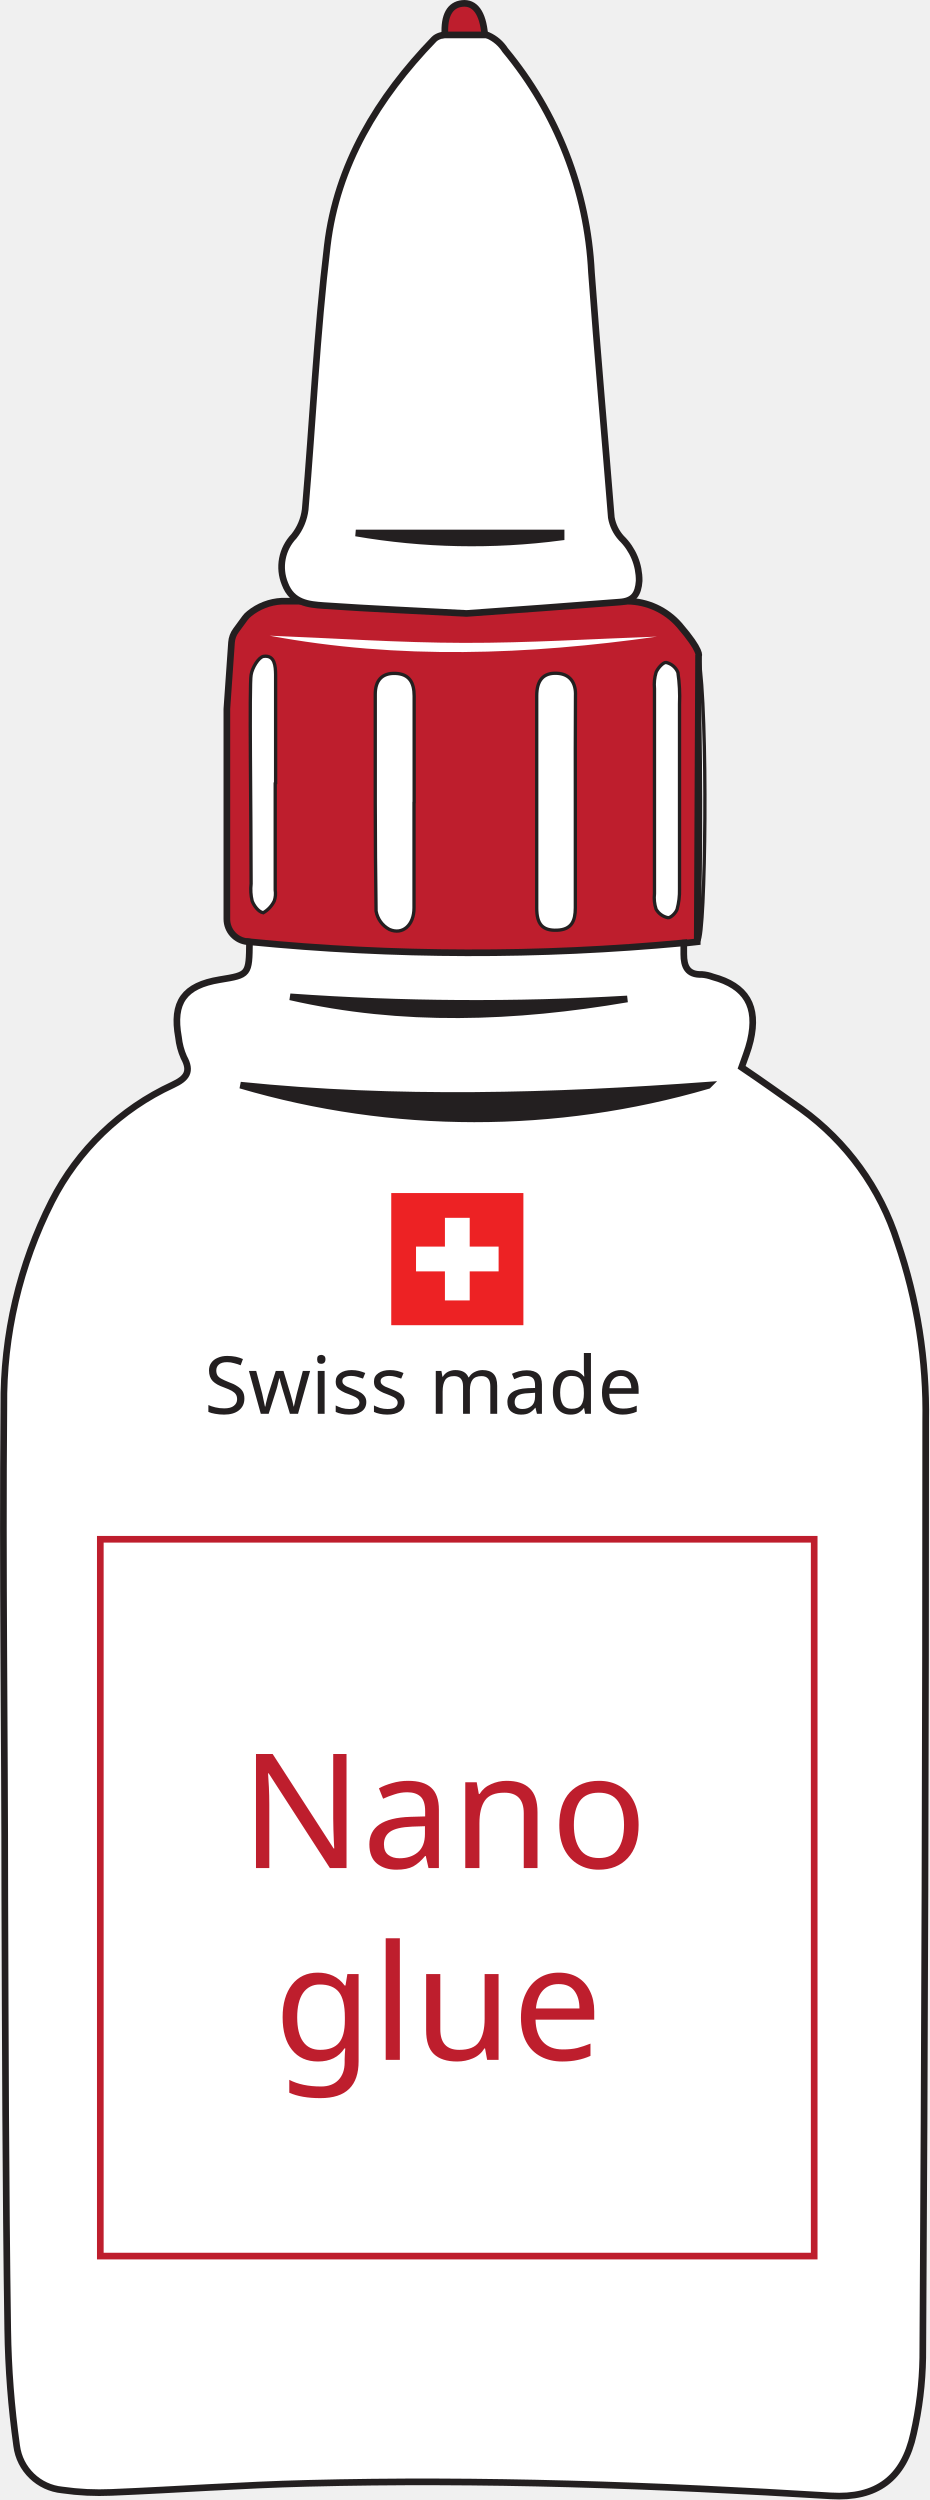
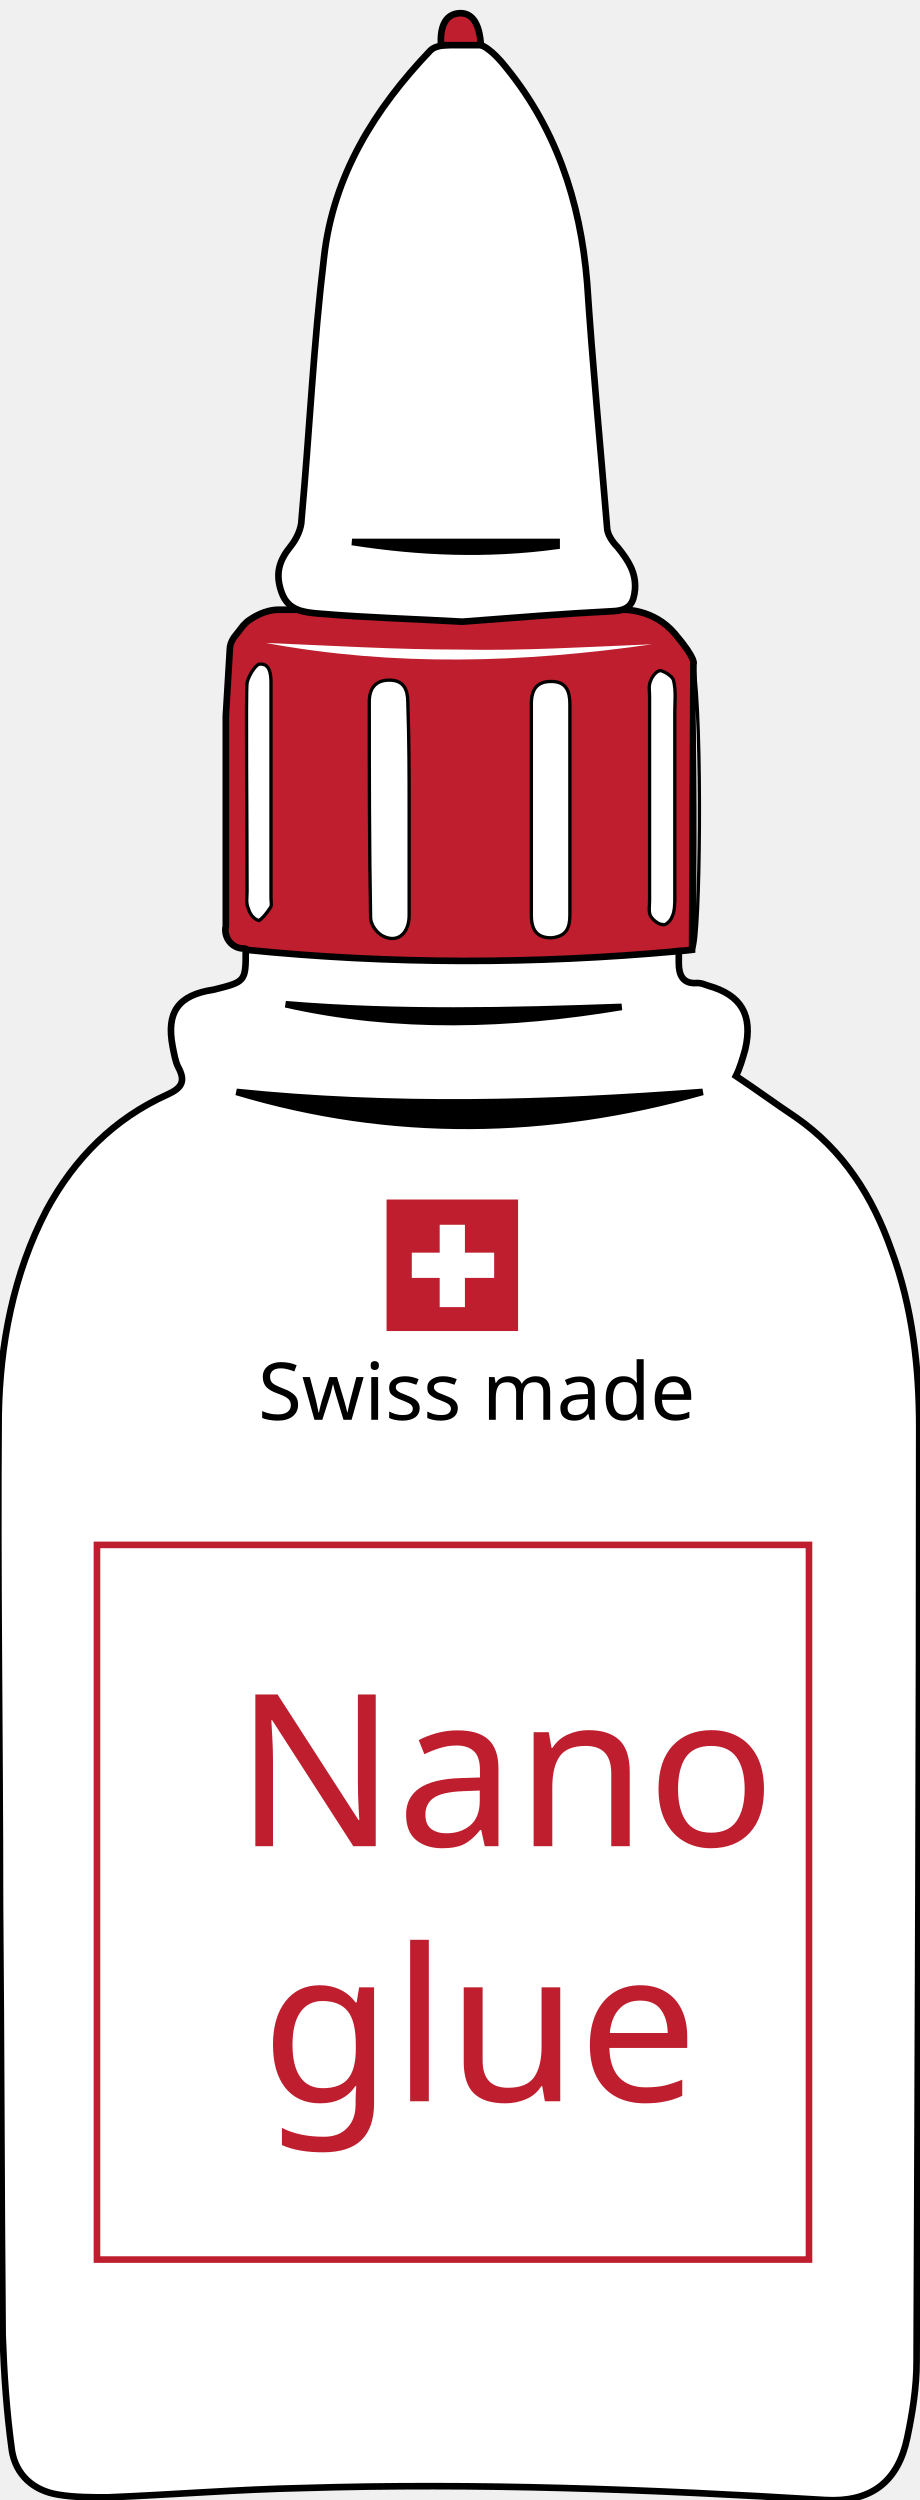
- <svg xmlns="http://www.w3.org/2000/svg" viewBox="0 0 69.74 187.67">
-   <defs>
-     <style>.cls-1,.cls-8{fill:#be1e2d;}.cls-1,.cls-2,.cls-3{stroke:#231f20;}.cls-1,.cls-2,.cls-3,.cls-7{stroke-miterlimit:10;}.cls-1,.cls-2,.cls-7{stroke-width:0.5px;}.cls-2,.cls-3,.cls-4,.cls-7{fill:#fff;}.cls-3{stroke-width:0.25px;}.cls-5{fill:none;}.cls-6,.cls-9{fill:#231f20;}.cls-7{stroke:#be1e2d;}.cls-8{font-size:12px;}.cls-8,.cls-9{font-family:Silom, Silom;}.cls-9{font-size:6px;}.cls-10{fill:#ed2224;}</style>
-   </defs>
-   <g id="Layer_1" data-name="Layer 1">
-     <path id="Grip" class="cls-1" d="M18.33,71.44h0l.29.05,14.39,4a1.71,1.71,0,0,0,.84,0L51,71.55l.19,0,.9-.1L52.19,50s.28-.32-1.44-2.32a5.25,5.25,0,0,0-3.92-1.8s-24.54,0-25.93,0a4.22,4.22,0,0,0-2.44.94,1.63,1.63,0,0,0-.32.33l-.68.93a1.71,1.71,0,0,0-.33.89l-.35,5s0,.08,0,.12V69.74A1.71,1.71,0,0,0,18.33,71.44Z" transform="translate(0.25 -0.75)" />
-     <path id="Body" class="cls-2" d="M18.48,71.45a169.84,169.84,0,0,0,32.6.08c0,.31,0,.58,0,.85,0,.9.27,1.56,1.35,1.52a2.91,2.91,0,0,1,.82.18c2.52.68,3.43,2.21,2.83,4.79-.16.69-.44,1.36-.66,2,1.49,1,3,2.09,4.47,3.12a19.66,19.66,0,0,1,7.23,10,39.39,39.39,0,0,1,2.12,13.45q0,35.15-.22,70.3a27.67,27.67,0,0,1-.69,5.7c-.73,3.36-2.78,4.88-6.21,4.67-13.1-.8-26.2-1.28-39.32-.94-4.9.12-9.79.48-14.68.68a19.67,19.67,0,0,1-3.69-.18A3.82,3.82,0,0,1,1,184.35a70.34,70.34,0,0,1-.67-8.7C.17,164.82.15,154,.11,143.14c0-12.27-.18-24.55-.07-36.82a33.27,33.27,0,0,1,3.6-15.39,19.22,19.22,0,0,1,9.08-8.74c1.05-.49,1.42-1,.83-2.07a5,5,0,0,1-.4-1.5c-.48-2.64.42-3.89,3.1-4.33C18.45,73.93,18.45,73.93,18.48,71.45ZM58,119.21c-.41,0-.68,0-1,0q-23,0-45.92,0c-.83,0-1,.33-1,1.07,0,4,0,8.07,0,12.1q0,15.22.07,30.44c0,1.46,0,2.92,0,4.37H58Zm-5.07-37c-11.71.86-23.42,1.2-35.13,0A62.5,62.5,0,0,0,52.9,82.24ZM21.53,75.58c8.44,1.93,16.87,1.6,25.31.16A195.82,195.82,0,0,1,21.53,75.58Z" transform="translate(0.25 -0.75)" />
-     <path id="Cap" class="cls-2" d="M34.78,46.8c-3.51-.19-7.12-.34-10.72-.59-1.17-.08-2.38-.2-2.92-1.63A3.34,3.34,0,0,1,21.82,41a4,4,0,0,0,.84-2c.57-6.6.87-13.24,1.66-19.81.72-6.06,3.8-11.13,8-15.48.48-.5,1.6-.39,2.43-.52a2.93,2.93,0,0,1,2.92,1.32,28.32,28.32,0,0,1,6.48,16.69c.45,6.14,1,12.27,1.49,18.4a3.09,3.09,0,0,0,.75,1.54,4.42,4.42,0,0,1,1.34,3.22c-.07,1-.43,1.53-1.5,1.59C42.44,46.24,38.67,46.53,34.78,46.8Zm7.09-5.73v-.31H26.46A51.23,51.23,0,0,0,41.87,41.07Z" transform="translate(0.25 -0.75)" />
-     <path id="Grip2" class="cls-3" d="M30.83,61c0,2.64,0,5.27,0,7.91,0,1.28-.85,2.05-1.85,1.61a1.94,1.94,0,0,1-1-1.38c-.08-5.43-.06-10.86-.06-16.28,0-1,.48-1.6,1.52-1.56s1.4.7,1.4,1.69c0,2.67,0,5.35,0,8Z" transform="translate(0.25 -0.75)" />
-     <path id="Grip3" class="cls-3" d="M42.94,61c0,2.63,0,5.27,0,7.9,0,1-.29,1.64-1.38,1.68s-1.52-.46-1.52-1.67q0-8,0-15.92c0-1.19.51-1.74,1.5-1.7S43,52,42.95,53C42.93,55.64,42.94,58.31,42.94,61Z" transform="translate(0.25 -0.75)" />
-     <path id="Grip4" class="cls-3" d="M48.88,60q0-3.78,0-7.55A3.21,3.21,0,0,1,49,51.22c.13-.32.54-.77.76-.74a1.26,1.26,0,0,1,.88.75,12.58,12.58,0,0,1,.12,2.38q0,6.95,0,13.9A5.21,5.21,0,0,1,50.58,69c-.09.28-.49.67-.69.64A1.33,1.33,0,0,1,49,69a2.75,2.75,0,0,1-.12-1.17c0-2.64,0-5.27,0-7.91Z" transform="translate(0.25 -0.75)" />
-     <path id="Grip1" class="cls-3" d="M20.41,59.56q0,4,0,8a1.72,1.72,0,0,1-.07.82,2.06,2.06,0,0,1-.83.89c-.37-.07-.69-.53-.83-.88a3.64,3.64,0,0,1-.08-1.3c0-5.11-.14-15,0-15.68.08-.53.57-1.34.94-1.39.84-.11.89.73.9,1.37,0,2.72,0,5.43,0,8.15Z" transform="translate(0.25 -0.75)" />
-     <path id="CapWhite" class="cls-4" d="M49.07,48.54c-9.68,1.37-19.39,1.74-29.08-.07,4.86.19,9.73.53,14.59.54S44.23,48.71,49.07,48.54Z" transform="translate(0.25 -0.75)" />
-     <path id="CapLeft" class="cls-5" d="M16.79,71.29q0-1.77,0-3.54c0-5.55,0-11.1,0-16.66,0-1.5.11-3,1.47-4.12a7.55,7.55,0,0,0-1.27,5c0,6.07,0,12.14,0,18.21,0,.38,0,.77.06,1.15Z" transform="translate(0.25 -0.75)" />
-     <path id="CapRight" class="cls-3" d="M52.19,50c.74,4.33.52,21,0,21.39C52.43,64.36,52.35,57.18,52.19,50Z" transform="translate(0.25 -0.75)" />
-     <path id="Nozzle" class="cls-1" d="M33.15,3.37c-.08-1.46.37-2.26,1.3-2.36s1.55.67,1.69,2.36Z" transform="translate(0.25 -0.75)" />
-     <path id="ShadowBottom2" class="cls-6" d="M52.9,82.24a62.5,62.5,0,0,1-35.13,0C29.48,83.44,41.19,83.1,52.9,82.24Z" transform="translate(0.25 -0.75)" />
-     <path id="ShadowBottom" class="cls-6" d="M21.53,75.58a195.82,195.82,0,0,0,25.31.16C38.4,77.18,30,77.51,21.53,75.58Z" transform="translate(0.25 -0.75)" />
-     <path id="ShadowTop" class="cls-6" d="M41.87,41.07a51.23,51.23,0,0,1-15.41-.31H41.87Z" transform="translate(0.25 -0.75)" />
-     <path id="Label" class="cls-7" d="M60.87,116.3v53.81H7.28V116.3Z" transform="translate(0.25 -0.75)" />
-     <text class="cls-8" transform="translate(18.06 140.23)">Nano<tspan x="2.5" y="14.4">glue</tspan>
+ <svg xmlns="http://www.w3.org/2000/svg" version="1.1" x="0px" y="0px" viewBox="0 0 69.2 188.2" style="enable-background:new 0 0 69.2 188.2;" xml:space="preserve">
+   <style type="text/css">
+ 	.st0{fill:#BE1E2D;stroke:#000000;stroke-width:0.5;stroke-miterlimit:10;}
+ 	.st1{fill:#FFFFFF;stroke:#000000;stroke-width:0.5;stroke-miterlimit:10;}
+ 	.st2{fill:#FFFFFF;stroke:#000000;stroke-width:0.25;stroke-miterlimit:10;}
+ 	.st3{fill:#FFFFFF;}
+ 	.st4{fill:none;}
+ 	.st5{fill:#FFFFFF;stroke:#BE1E2D;stroke-width:0.5;stroke-miterlimit:10;}
+ 	.st6{fill:#BE1E2D;}
+ 	.st7{font-family:'Impact';}
+ 	.st8{font-size:16px;}
+ 	.st9{font-size:6px;}
+ </style>
+   <g id="Layer_2">
+ </g>
+   <g id="Layer_1">
+     <g>
+       <path id="Grip" class="st0" d="M18.3,71.4L18.3,71.4c0.1,0,0.2,0,0.3,0.1l14.4,4c0.3,0.1,0.6,0.1,0.8,0L51,71.6c0.1,0,0.1,0,0.2,0    l0.9-0.1L52.2,50c0,0,0.3-0.3-1.4-2.3c-1.6-1.9-3.9-1.8-3.9-1.8s-24.5,0-25.9,0c-1.1,0-2,0.6-2.4,0.9c-0.1,0.1-0.2,0.2-0.3,0.3    l-0.7,0.9c-0.2,0.3-0.3,0.6-0.3,0.9l-0.3,5c0,0,0,0.1,0,0.1v15.7C16.8,70.6,17.5,71.4,18.3,71.4z" />
+       <path id="Body" class="st1" d="M18.5,71.5c10.9,1.1,21.7,1.1,32.6,0.1c0,0.3,0,0.6,0,0.9c0,0.9,0.3,1.6,1.4,1.5    c0.3,0,0.5,0.1,0.8,0.2c2.5,0.7,3.4,2.2,2.8,4.8c-0.2,0.7-0.4,1.4-0.7,2c1.5,1,3,2.1,4.5,3.1c3.6,2.5,5.8,6,7.2,10    c1.6,4.3,2.1,8.9,2.1,13.4c0,23.4-0.1,46.9-0.2,70.3c0,1.9-0.3,3.8-0.7,5.7c-0.7,3.4-2.8,4.9-6.2,4.7c-13.1-0.8-26.2-1.3-39.3-0.9    c-4.9,0.1-9.8,0.5-14.7,0.7c-1.2,0-2.5,0-3.7-0.2c-1.9-0.3-3.2-1.5-3.5-3.3c-0.4-2.9-0.6-5.8-0.7-8.7c-0.1-10.8-0.1-21.7-0.2-32.5    c0-12.3-0.2-24.5-0.1-36.8c0.1-5.3,1.1-10.6,3.6-15.4c2.1-3.9,5.1-6.9,9.1-8.7c1.1-0.5,1.4-1,0.8-2.1c-0.2-0.4-0.3-1-0.4-1.5    c-0.5-2.6,0.4-3.9,3.1-4.3C18.5,73.9,18.5,73.9,18.5,71.5z M58,119.2c-0.4,0-0.7,0-1,0c-15.3,0-30.6,0-45.9,0c-0.8,0-1,0.3-1,1.1    c0,4,0,8.1,0,12.1c0,10.1,0,20.3,0.1,30.4c0,1.5,0,2.9,0,4.4c16.1,0,31.9,0,47.8,0C58,151.1,58,135.2,58,119.2z M52.9,82.2    c-11.7,0.9-23.4,1.2-35.1,0C29.5,85.7,41.2,85.5,52.9,82.2z M21.5,75.6c8.4,1.9,16.9,1.6,25.3,0.2C38.4,76.1,29.9,76.3,21.5,75.6z    " />
+       <path id="Cap" class="st1" d="M34.8,46.8c-3.5-0.2-7.1-0.3-10.7-0.6c-1.2-0.1-2.4-0.2-2.9-1.6c-0.5-1.4-0.2-2.4,0.7-3.5    c0.4-0.5,0.8-1.3,0.8-2c0.6-6.6,0.9-13.2,1.7-19.8c0.7-6.1,3.8-11.1,8-15.5c0.5-0.5,1.6-0.4,2.4-0.5C36,3,36.8,3.6,37.7,4.6    c4.1,4.8,6,10.5,6.5,16.7c0.4,6.1,1,12.3,1.5,18.4c0,0.5,0.4,1.1,0.8,1.5c0.8,1,1.4,1.9,1.3,3.2c-0.1,1-0.4,1.5-1.5,1.6    C42.4,46.2,38.7,46.5,34.8,46.8z M41.9,41.1c0-0.1,0-0.2,0-0.3c-5.1,0-10.3,0-15.4,0C31.6,41.6,36.7,41.8,41.9,41.1z" />
+       <path id="Grip2" class="st2" d="M30.8,61c0,2.6,0,5.3,0,7.9c0,1.3-0.8,2.1-1.9,1.6c-0.5-0.2-1-0.9-1-1.4    c-0.1-5.4-0.1-10.9-0.1-16.3c0-1,0.5-1.6,1.5-1.6c1.1,0,1.4,0.7,1.4,1.7C30.8,55.7,30.8,58.4,30.8,61C30.8,61,30.8,61,30.8,61z" />
+       <path id="Grip3" class="st2" d="M42.9,61c0,2.6,0,5.3,0,7.9c0,1-0.3,1.6-1.4,1.7c-1,0-1.5-0.5-1.5-1.7c0-5.3,0-10.6,0-15.9    c0-1.2,0.5-1.7,1.5-1.7c1.1,0,1.4,0.7,1.4,1.7C42.9,55.6,42.9,58.3,42.9,61z" />
+       <path id="Grip4" class="st2" d="M48.9,60c0-2.5,0-5,0-7.6c0-0.4-0.1-0.8,0.1-1.2c0.1-0.3,0.5-0.8,0.8-0.7c0.3,0.1,0.8,0.4,0.9,0.7    c0.2,0.8,0.1,1.6,0.1,2.4c0,4.6,0,9.3,0,13.9c0,0.5,0,1.1-0.2,1.5c-0.1,0.3-0.5,0.7-0.7,0.6c-0.3,0-0.7-0.3-0.9-0.6    c-0.2-0.3-0.1-0.8-0.1-1.2C48.9,65.2,48.9,62.6,48.9,60C48.9,60,48.9,60,48.9,60z" />
+       <path id="Grip1" class="st2" d="M20.4,59.6c0,2.7,0,5.4,0,8c0,0.3,0.1,0.6-0.1,0.8c-0.2,0.3-0.5,0.7-0.8,0.9    c-0.4-0.1-0.7-0.5-0.8-0.9c-0.2-0.4-0.1-0.9-0.1-1.3c0-5.1-0.1-15,0-15.7c0.1-0.5,0.6-1.3,0.9-1.4c0.8-0.1,0.9,0.7,0.9,1.4    C20.4,54.1,20.4,56.8,20.4,59.6C20.4,59.6,20.4,59.6,20.4,59.6z" />
+       <path id="CapWhite" class="st3" d="M49.1,48.5c-9.7,1.4-19.4,1.7-29.1-0.1c4.9,0.2,9.7,0.5,14.6,0.5C39.4,49,44.2,48.7,49.1,48.5z    " />
+       <path id="CapLeft" class="st4" d="M16.8,71.3c0-1.2,0-2.4,0-3.5c0-5.6,0-11.1,0-16.7c0-1.5,0.1-3,1.5-4.1c-1.2,1.5-1.3,3.2-1.3,5    c0,6.1,0,12.1,0,18.2c0,0.4,0,0.8,0.1,1.1C17,71.3,16.9,71.3,16.8,71.3z" />
+       <path id="CapRight" class="st2" d="M52.2,50c0.7,4.3,0.5,21,0,21.4C52.4,64.4,52.3,57.2,52.2,50z" />
+       <path id="Nozzle" class="st0" d="M33.2,3.4c-0.1-1.5,0.4-2.3,1.3-2.4c1-0.1,1.6,0.7,1.7,2.4C35.2,3.4,34.2,3.4,33.2,3.4z" />
+       <path id="ShadowBottom2" d="M52.9,82.2c-11.7,3.2-23.4,3.4-35.1,0C29.5,83.4,41.2,83.1,52.9,82.2z" />
+       <path id="ShadowBottom" d="M21.5,75.6c8.4,0.7,16.9,0.6,25.3,0.2C38.4,77.2,30,77.5,21.5,75.6z" />
+       <path id="ShadowTop" d="M41.9,41.1c-5.2,0.7-10.3,0.5-15.4-0.3c5.1,0,10.3,0,15.4,0C41.9,40.9,41.9,41,41.9,41.1z" />
+       <path id="Label" class="st5" d="M60.9,116.3c0,18,0,35.8,0,53.8c-17.8,0-35.6,0-53.6,0c0-17.9,0-35.8,0-53.8    C25.1,116.3,42.9,116.3,60.9,116.3z" />
+     </g>
+     <text id="Nano_glue" transform="matrix(1 0 0 1 17.6755 138.9798)">
+       <tspan x="0" y="0" class="st6 st7 st8">Nano</tspan>
+       <tspan x="2" y="19.2" class="st6 st7 st8">glue</tspan>
    </text>
-     <text class="cls-9" transform="translate(15.33 106.13)">Swiss made</text>
-     <rect class="cls-10" x="29.37" y="89.56" width="9.92" height="9.92" />
-     <rect class="cls-4" x="31.23" y="93.58" width="6.2" height="1.86" />
-     <rect class="cls-4" x="33.4" y="91.42" width="1.86" height="6.2" />
+     <text id="Nano_glue_1_" transform="matrix(1 0 0 1 19.4246 106.8842)" class="st7 st9">Swiss made</text>
+     <g>
+       <rect x="29.1" y="90.3" class="st6" width="9.9" height="9.9" />
+       <rect x="31" y="94.3" class="st3" width="6.2" height="1.9" />
+       <rect x="33.1" y="92.2" class="st3" width="1.9" height="6.2" />
+     </g>
  </g>
</svg>
